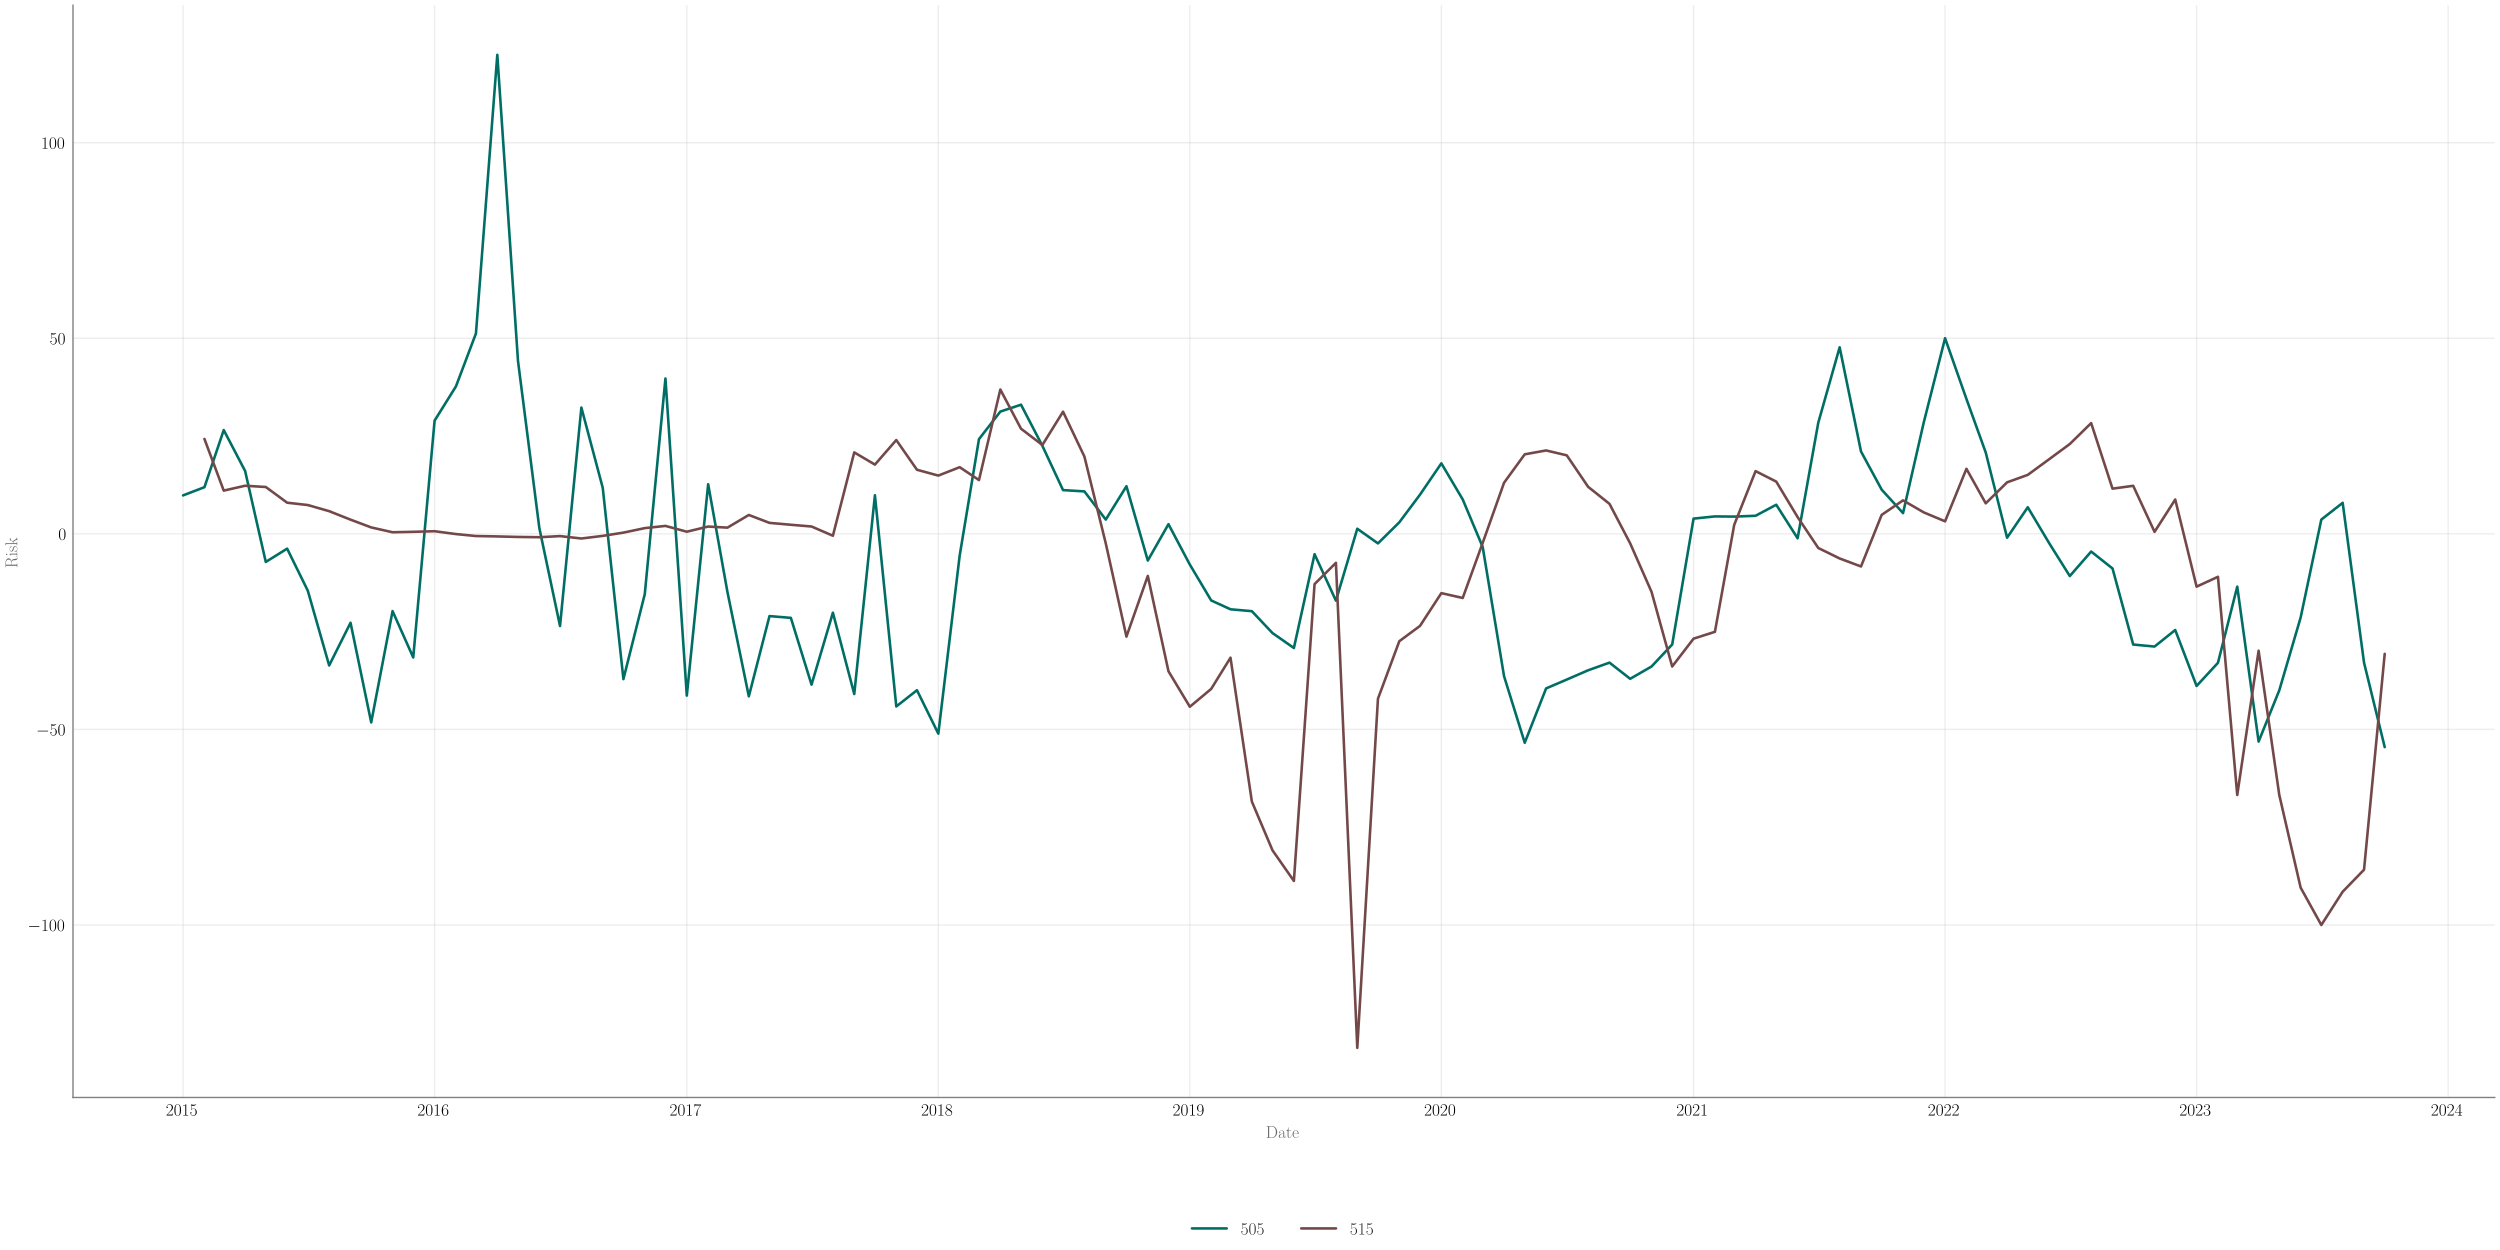
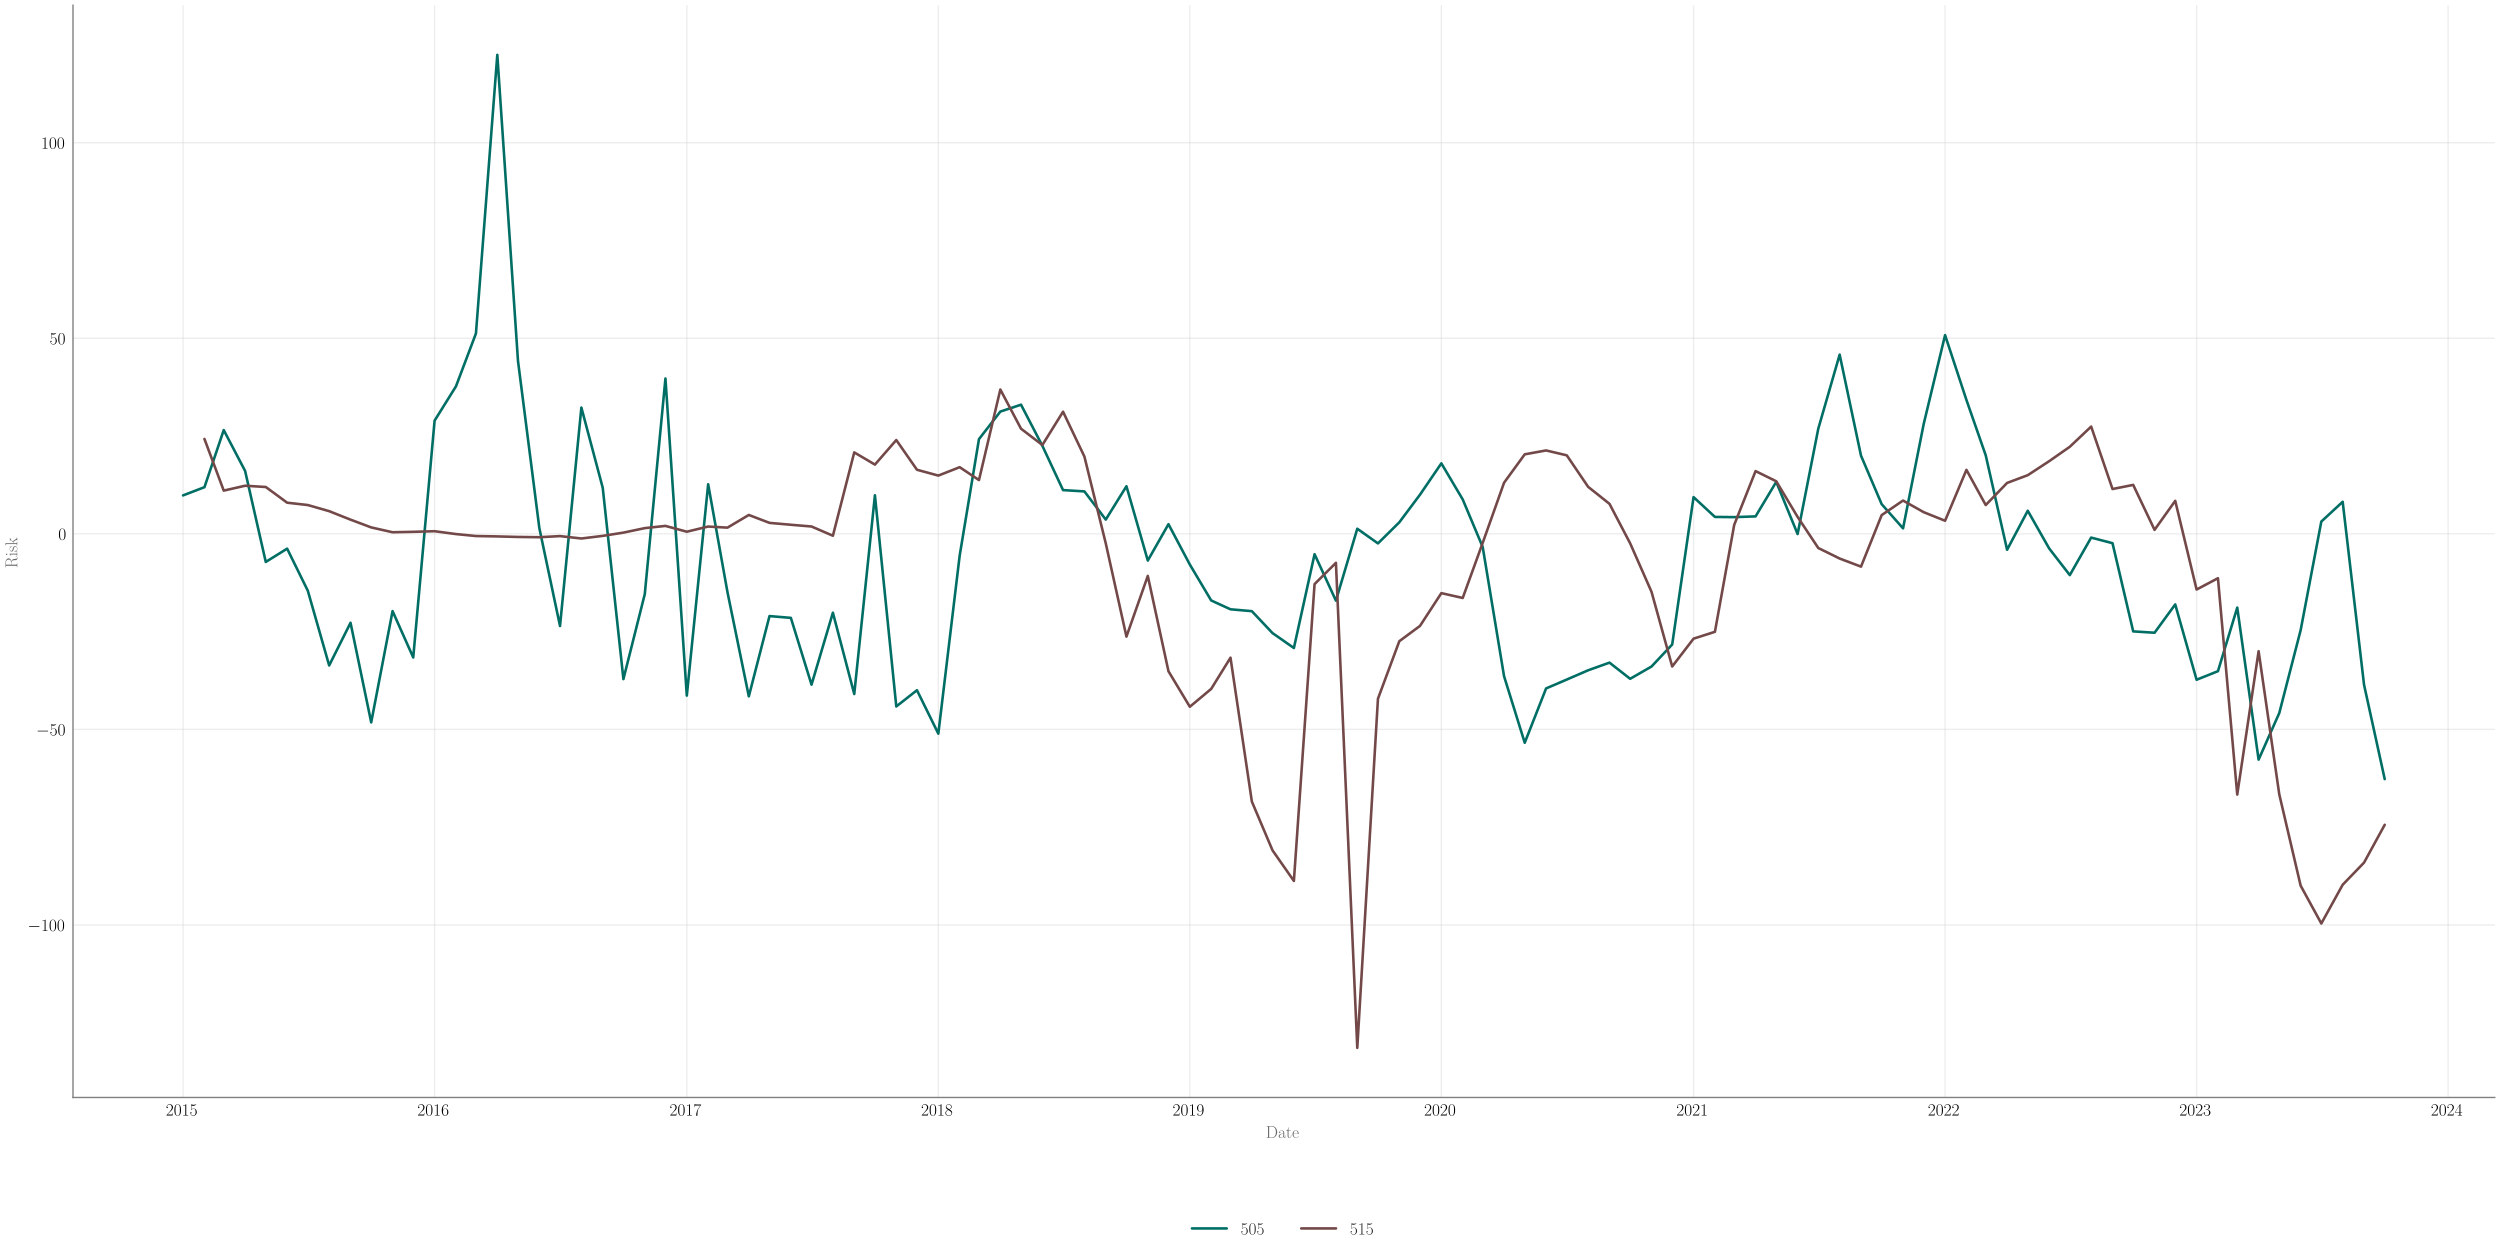
<svg xmlns="http://www.w3.org/2000/svg" xmlns:xlink="http://www.w3.org/1999/xlink" width="1440pt" height="720pt" viewBox="0 0 1440 720" version="1.1">
  <defs>
    <style type="text/css">*{stroke-linejoin: round; stroke-linecap: butt}</style>
  </defs>
  <g id="figure_1">
    <g id="patch_1">
      <path d="M 0 720  L 1440 720  L 1440 0  L 0 0  z " style="fill: #ffffff" />
    </g>
    <g id="axes_1">
      <g id="patch_2">
-         <path d="M 42.049 632.148  L 1437 632.148  L 1437 3  L 42.049 3  z " style="fill: #ffffff" />
+         <path d="M 42.049 632.147  L 1437 632.147  L 1437 3  L 42.049 3  z " style="fill: #ffffff" />
      </g>
      <g id="matplotlib.axis_1">
        <g id="xtick_1">
          <g id="line2d_1">
-             <path d="M 105.456 632.148  L 105.456 3  " clip-path="url(#pfce3309e16)" style="fill: none; stroke: #cccccc; stroke-opacity: 0.35; stroke-width: 0.8; stroke-linecap: round" />
+             <path d="M 105.456 632.147  L 105.456 3  " clip-path="url(#p93578907b3)" style="fill: none; stroke: #cccccc; stroke-opacity: 0.35; stroke-width: 0.8; stroke-linecap: round" />
          </g>
          <g id="text_1">
-             <g transform="translate(95.49286 642.5663) scale(0.1 -0.1)">
+             <g transform="translate(95.49286 642.5655) scale(0.1 -0.1)">
              <defs>
                <path id="CMR17-32" d="M 2669 989  L 2554 989  C 2490 536 2438 459 2413 420  C 2381 369 1920 369 1830 369  L 602 369  C 832 619 1280 1072 1824 1597  C 2214 1967 2669 2402 2669 3035  C 2669 3790 2067 4224 1395 4224  C 691 4224 262 3604 262 3030  C 262 2780 448 2748 525 2748  C 589 2748 781 2787 781 3010  C 781 3207 614 3264 525 3264  C 486 3264 448 3258 422 3245  C 544 3790 915 4058 1306 4058  C 1862 4058 2227 3617 2227 3035  C 2227 2479 1901 2000 1536 1584  L 262 146  L 262 0  L 2515 0  L 2669 989  z " transform="scale(0.015625)" />
                <path id="CMR17-30" d="M 2688 2025  C 2688 2416 2682 3080 2413 3591  C 2176 4039 1798 4198 1466 4198  C 1158 4198 768 4058 525 3597  C 269 3118 243 2524 243 2025  C 243 1661 250 1106 448 619  C 723 -39 1216 -128 1466 -128  C 1760 -128 2208 -7 2470 600  C 2662 1042 2688 1559 2688 2025  z M 1466 -26  C 1056 -26 813 325 723 812  C 653 1188 653 1738 653 2096  C 653 2588 653 2997 736 3387  C 858 3929 1216 4096 1466 4096  C 1728 4096 2067 3923 2189 3400  C 2272 3036 2278 2607 2278 2096  C 2278 1680 2278 1169 2202 792  C 2067 95 1690 -26 1466 -26  z " transform="scale(0.015625)" />
                <path id="CMR17-31" d="M 1702 4058  C 1702 4192 1696 4192 1606 4192  C 1357 3916 979 3827 621 3827  C 602 3827 570 3827 563 3808  C 557 3795 557 3782 557 3648  C 755 3648 1088 3686 1344 3839  L 1344 461  C 1344 236 1331 160 781 160  L 589 160  L 589 0  C 896 0 1216 0 1523 0  C 1830 0 2150 0 2458 0  L 2458 160  L 2266 160  C 1715 160 1702 230 1702 458  L 1702 4058  z " transform="scale(0.015625)" />
                <path id="CMR17-35" d="M 730 3692  C 794 3666 1056 3584 1325 3584  C 1920 3584 2246 3911 2432 4100  C 2432 4157 2432 4192 2394 4192  C 2387 4192 2374 4192 2323 4163  C 2099 4058 1837 3973 1517 3973  C 1325 3973 1037 3999 723 4139  C 653 4171 640 4171 634 4171  C 602 4171 595 4164 595 4037  L 595 2203  C 595 2089 595 2057 659 2057  C 691 2057 704 2070 736 2114  C 941 2401 1222 2522 1542 2522  C 1766 2522 2246 2382 2246 1289  C 2246 1085 2246 715 2054 421  C 1894 159 1645 25 1370 25  C 947 25 518 320 403 814  C 429 807 480 795 506 795  C 589 795 749 840 749 1038  C 749 1210 627 1280 506 1280  C 358 1280 262 1190 262 1011  C 262 454 704 -128 1382 -128  C 2042 -128 2669 440 2669 1264  C 2669 2030 2170 2624 1549 2624  C 1222 2624 947 2503 730 2274  L 730 3692  z " transform="scale(0.015625)" />
              </defs>
              <use xlink:href="#CMR17-32" transform="scale(0.996264)" />
              <use xlink:href="#CMR17-30" transform="translate(45.69048 0) scale(0.996264)" />
              <use xlink:href="#CMR17-31" transform="translate(91.38095 0) scale(0.996264)" />
              <use xlink:href="#CMR17-35" transform="translate(137.0714 0) scale(0.996264)" />
            </g>
          </g>
        </g>
        <g id="xtick_2">
          <g id="line2d_2">
-             <path d="M 250.329 632.148  L 250.329 3  " clip-path="url(#pfce3309e16)" style="fill: none; stroke: #cccccc; stroke-opacity: 0.35; stroke-width: 0.8; stroke-linecap: round" />
+             <path d="M 250.329 632.147  L 250.329 3  " clip-path="url(#p93578907b3)" style="fill: none; stroke: #cccccc; stroke-opacity: 0.35; stroke-width: 0.8; stroke-linecap: round" />
          </g>
          <g id="text_2">
-             <g transform="translate(240.3661 642.5663) scale(0.1 -0.1)">
+             <g transform="translate(240.3661 642.5655) scale(0.1 -0.1)">
              <defs>
                <path id="CMR17-36" d="M 678 2176  C 678 3690 1395 4032 1811 4032  C 1946 4032 2272 4009 2400 3776  C 2298 3776 2106 3776 2106 3553  C 2106 3381 2246 3323 2336 3323  C 2394 3323 2566 3348 2566 3560  C 2566 3954 2246 4179 1805 4179  C 1043 4179 243 3390 243 1984  C 243 253 966 -128 1478 -128  C 2099 -128 2688 427 2688 1283  C 2688 2081 2170 2662 1517 2662  C 1126 2662 838 2407 678 1960  L 678 2176  z M 1478 25  C 691 25 691 1200 691 1436  C 691 1896 909 2560 1504 2560  C 1613 2560 1926 2560 2138 2120  C 2253 1870 2253 1609 2253 1289  C 2253 944 2253 690 2118 434  C 1978 171 1773 25 1478 25  z " transform="scale(0.015625)" />
              </defs>
              <use xlink:href="#CMR17-32" transform="scale(0.996264)" />
              <use xlink:href="#CMR17-30" transform="translate(45.69048 0) scale(0.996264)" />
              <use xlink:href="#CMR17-31" transform="translate(91.38095 0) scale(0.996264)" />
              <use xlink:href="#CMR17-36" transform="translate(137.0714 0) scale(0.996264)" />
            </g>
          </g>
        </g>
        <g id="xtick_3">
          <g id="line2d_3">
-             <path d="M 395.599 632.148  L 395.599 3  " clip-path="url(#pfce3309e16)" style="fill: none; stroke: #cccccc; stroke-opacity: 0.35; stroke-width: 0.8; stroke-linecap: round" />
+             <path d="M 395.599 632.147  L 395.599 3  " clip-path="url(#p93578907b3)" style="fill: none; stroke: #cccccc; stroke-opacity: 0.35; stroke-width: 0.8; stroke-linecap: round" />
          </g>
          <g id="text_3">
-             <g transform="translate(385.6363 642.5663) scale(0.1 -0.1)">
+             <g transform="translate(385.6363 642.5655) scale(0.1 -0.1)">
              <defs>
                <path id="CMR17-37" d="M 2886 3941  L 2886 4081  L 1382 4081  C 634 4081 621 4165 595 4288  L 480 4288  L 294 3094  L 410 3094  C 429 3215 474 3540 550 3661  C 589 3712 1062 3712 1171 3712  L 2579 3712  L 1869 2661  C 1395 1954 1069 999 1069 165  C 1069 89 1069 -128 1299 -128  C 1530 -128 1530 89 1530 171  L 1530 465  C 1530 1508 1709 2196 2003 2636  L 2886 3941  z " transform="scale(0.015625)" />
              </defs>
              <use xlink:href="#CMR17-32" transform="scale(0.996264)" />
              <use xlink:href="#CMR17-30" transform="translate(45.69048 0) scale(0.996264)" />
              <use xlink:href="#CMR17-31" transform="translate(91.38095 0) scale(0.996264)" />
              <use xlink:href="#CMR17-37" transform="translate(137.0714 0) scale(0.996264)" />
            </g>
          </g>
        </g>
        <g id="xtick_4">
          <g id="line2d_4">
-             <path d="M 540.472 632.148  L 540.472 3  " clip-path="url(#pfce3309e16)" style="fill: none; stroke: #cccccc; stroke-opacity: 0.35; stroke-width: 0.8; stroke-linecap: round" />
+             <path d="M 540.472 632.147  L 540.472 3  " clip-path="url(#p93578907b3)" style="fill: none; stroke: #cccccc; stroke-opacity: 0.35; stroke-width: 0.8; stroke-linecap: round" />
          </g>
          <g id="text_4">
-             <g transform="translate(530.5096 642.5663) scale(0.1 -0.1)">
+             <g transform="translate(530.5096 642.5655) scale(0.1 -0.1)">
              <defs>
                <path id="CMR17-38" d="M 1741 2264  C 2144 2467 2554 2773 2554 3263  C 2554 3841 1990 4179 1472 4179  C 890 4179 378 3759 378 3180  C 378 3021 416 2747 666 2505  C 730 2442 998 2251 1171 2130  C 883 1983 211 1634 211 934  C 211 279 838 -128 1459 -128  C 2144 -128 2720 362 2720 1010  C 2720 1590 2330 1857 2074 2029  L 1741 2264  z M 902 2822  C 851 2854 595 3051 595 3351  C 595 3739 998 4032 1459 4032  C 1965 4032 2336 3676 2336 3262  C 2336 2669 1670 2331 1638 2331  C 1632 2331 1626 2331 1574 2370  L 902 2822  z M 2080 1519  C 2176 1449 2483 1240 2483 851  C 2483 381 2010 25 1472 25  C 890 25 448 438 448 940  C 448 1443 838 1862 1280 2060  L 2080 1519  z " transform="scale(0.015625)" />
              </defs>
              <use xlink:href="#CMR17-32" transform="scale(0.996264)" />
              <use xlink:href="#CMR17-30" transform="translate(45.69048 0) scale(0.996264)" />
              <use xlink:href="#CMR17-31" transform="translate(91.38095 0) scale(0.996264)" />
              <use xlink:href="#CMR17-38" transform="translate(137.0714 0) scale(0.996264)" />
            </g>
          </g>
        </g>
        <g id="xtick_5">
          <g id="line2d_5">
-             <path d="M 685.346 632.148  L 685.346 3  " clip-path="url(#pfce3309e16)" style="fill: none; stroke: #cccccc; stroke-opacity: 0.35; stroke-width: 0.8; stroke-linecap: round" />
+             <path d="M 685.346 632.147  L 685.346 3  " clip-path="url(#p93578907b3)" style="fill: none; stroke: #cccccc; stroke-opacity: 0.35; stroke-width: 0.8; stroke-linecap: round" />
          </g>
          <g id="text_5">
-             <g transform="translate(675.3829 642.5663) scale(0.1 -0.1)">
+             <g transform="translate(675.3829 642.5655) scale(0.1 -0.1)">
              <defs>
                <path id="CMR17-39" d="M 2253 1864  C 2253 464 1670 31 1190 31  C 1043 31 685 31 538 294  C 704 268 826 357 826 518  C 826 692 685 749 595 749  C 538 749 365 723 365 506  C 365 71 742 -128 1203 -128  C 1939 -128 2688 674 2688 2073  C 2688 3817 1971 4179 1485 4179  C 851 4179 243 3628 243 2778  C 243 1991 762 1408 1414 1408  C 1952 1408 2189 1903 2253 2112  L 2253 1864  z M 1427 1510  C 1254 1510 1011 1542 813 1922  C 678 2169 678 2461 678 2771  C 678 3146 678 3405 858 3684  C 947 3817 1114 4032 1485 4032  C 2240 4032 2240 2885 2240 2632  C 2240 2182 2035 1510 1427 1510  z " transform="scale(0.015625)" />
              </defs>
              <use xlink:href="#CMR17-32" transform="scale(0.996264)" />
              <use xlink:href="#CMR17-30" transform="translate(45.69048 0) scale(0.996264)" />
              <use xlink:href="#CMR17-31" transform="translate(91.38095 0) scale(0.996264)" />
              <use xlink:href="#CMR17-39" transform="translate(137.0714 0) scale(0.996264)" />
            </g>
          </g>
        </g>
        <g id="xtick_6">
          <g id="line2d_6">
-             <path d="M 830.219 632.148  L 830.219 3  " clip-path="url(#pfce3309e16)" style="fill: none; stroke: #cccccc; stroke-opacity: 0.35; stroke-width: 0.8; stroke-linecap: round" />
+             <path d="M 830.219 632.147  L 830.219 3  " clip-path="url(#p93578907b3)" style="fill: none; stroke: #cccccc; stroke-opacity: 0.35; stroke-width: 0.8; stroke-linecap: round" />
          </g>
          <g id="text_6">
-             <g transform="translate(820.2562 642.5663) scale(0.1 -0.1)">
+             <g transform="translate(820.2562 642.5655) scale(0.1 -0.1)">
              <use xlink:href="#CMR17-32" transform="scale(0.996264)" />
              <use xlink:href="#CMR17-30" transform="translate(45.69048 0) scale(0.996264)" />
              <use xlink:href="#CMR17-32" transform="translate(91.38095 0) scale(0.996264)" />
              <use xlink:href="#CMR17-30" transform="translate(137.0714 0) scale(0.996264)" />
            </g>
          </g>
        </g>
        <g id="xtick_7">
          <g id="line2d_7">
-             <path d="M 975.489 632.148  L 975.489 3  " clip-path="url(#pfce3309e16)" style="fill: none; stroke: #cccccc; stroke-opacity: 0.35; stroke-width: 0.8; stroke-linecap: round" />
+             <path d="M 975.489 632.147  L 975.489 3  " clip-path="url(#p93578907b3)" style="fill: none; stroke: #cccccc; stroke-opacity: 0.35; stroke-width: 0.8; stroke-linecap: round" />
          </g>
          <g id="text_7">
-             <g transform="translate(965.5264 642.5663) scale(0.1 -0.1)">
+             <g transform="translate(965.5264 642.5655) scale(0.1 -0.1)">
              <use xlink:href="#CMR17-32" transform="scale(0.996264)" />
              <use xlink:href="#CMR17-30" transform="translate(45.69048 0) scale(0.996264)" />
              <use xlink:href="#CMR17-32" transform="translate(91.38095 0) scale(0.996264)" />
              <use xlink:href="#CMR17-31" transform="translate(137.0714 0) scale(0.996264)" />
            </g>
          </g>
        </g>
        <g id="xtick_8">
          <g id="line2d_8">
-             <path d="M 1120.362 632.148  L 1120.362 3  " clip-path="url(#pfce3309e16)" style="fill: none; stroke: #cccccc; stroke-opacity: 0.35; stroke-width: 0.8; stroke-linecap: round" />
+             <path d="M 1120.362 632.147  L 1120.362 3  " clip-path="url(#p93578907b3)" style="fill: none; stroke: #cccccc; stroke-opacity: 0.35; stroke-width: 0.8; stroke-linecap: round" />
          </g>
          <g id="text_8">
-             <g transform="translate(1110.4 642.5663) scale(0.1 -0.1)">
+             <g transform="translate(1110.4 642.5655) scale(0.1 -0.1)">
              <use xlink:href="#CMR17-32" transform="scale(0.996264)" />
              <use xlink:href="#CMR17-30" transform="translate(45.69048 0) scale(0.996264)" />
              <use xlink:href="#CMR17-32" transform="translate(91.38095 0) scale(0.996264)" />
              <use xlink:href="#CMR17-32" transform="translate(137.0714 0) scale(0.996264)" />
            </g>
          </g>
        </g>
        <g id="xtick_9">
          <g id="line2d_9">
-             <path d="M 1265.236 632.148  L 1265.236 3  " clip-path="url(#pfce3309e16)" style="fill: none; stroke: #cccccc; stroke-opacity: 0.35; stroke-width: 0.8; stroke-linecap: round" />
+             <path d="M 1265.236 632.147  L 1265.236 3  " clip-path="url(#p93578907b3)" style="fill: none; stroke: #cccccc; stroke-opacity: 0.35; stroke-width: 0.8; stroke-linecap: round" />
          </g>
          <g id="text_9">
-             <g transform="translate(1255.273 642.5663) scale(0.1 -0.1)">
+             <g transform="translate(1255.273 642.5655) scale(0.1 -0.1)">
              <defs>
                <path id="CMR17-33" d="M 1414 2157  C 1984 2157 2234 1662 2234 1090  C 2234 320 1824 25 1453 25  C 1114 25 563 194 390 693  C 422 680 454 680 486 680  C 640 680 755 782 755 948  C 755 1133 614 1216 486 1216  C 378 1216 211 1165 211 926  C 211 335 787 -128 1466 -128  C 2176 -128 2720 430 2720 1085  C 2720 1707 2208 2157 1600 2227  C 2086 2328 2554 2756 2554 3329  C 2554 3820 2048 4179 1472 4179  C 890 4179 378 3829 378 3329  C 378 3110 544 3072 627 3072  C 762 3072 877 3155 877 3321  C 877 3486 762 3569 627 3569  C 602 3569 570 3569 544 3557  C 730 3959 1235 4032 1459 4032  C 1683 4032 2106 3925 2106 3320  C 2106 3143 2080 2828 1862 2550  C 1670 2304 1453 2304 1242 2284  C 1210 2284 1062 2269 1037 2269  C 992 2263 966 2257 966 2208  C 966 2163 973 2157 1101 2157  L 1414 2157  z " transform="scale(0.015625)" />
              </defs>
              <use xlink:href="#CMR17-32" transform="scale(0.996264)" />
              <use xlink:href="#CMR17-30" transform="translate(45.69048 0) scale(0.996264)" />
              <use xlink:href="#CMR17-32" transform="translate(91.38095 0) scale(0.996264)" />
              <use xlink:href="#CMR17-33" transform="translate(137.0714 0) scale(0.996264)" />
            </g>
          </g>
        </g>
        <g id="xtick_10">
          <g id="line2d_10">
-             <path d="M 1410.109 632.148  L 1410.109 3  " clip-path="url(#pfce3309e16)" style="fill: none; stroke: #cccccc; stroke-opacity: 0.35; stroke-width: 0.8; stroke-linecap: round" />
+             <path d="M 1410.109 632.147  L 1410.109 3  " clip-path="url(#p93578907b3)" style="fill: none; stroke: #cccccc; stroke-opacity: 0.35; stroke-width: 0.8; stroke-linecap: round" />
          </g>
          <g id="text_10">
-             <g transform="translate(1400.146 642.5663) scale(0.1 -0.1)">
+             <g transform="translate(1400.146 642.5655) scale(0.1 -0.1)">
              <defs>
                <path id="CMR17-34" d="M 2150 4122  C 2150 4256 2144 4256 2029 4256  L 128 1254  L 128 1088  L 1779 1088  L 1779 457  C 1779 224 1766 160 1318 160  L 1197 160  L 1197 0  C 1402 0 1747 0 1965 0  C 2182 0 2528 0 2733 0  L 2733 160  L 2611 160  C 2163 160 2150 224 2150 457  L 2150 1088  L 2803 1088  L 2803 1254  L 2150 1254  L 2150 4122  z M 1798 3703  L 1798 1254  L 256 1254  L 1798 3703  z " transform="scale(0.015625)" />
              </defs>
              <use xlink:href="#CMR17-32" transform="scale(0.996264)" />
              <use xlink:href="#CMR17-30" transform="translate(45.69048 0) scale(0.996264)" />
              <use xlink:href="#CMR17-32" transform="translate(91.38095 0) scale(0.996264)" />
              <use xlink:href="#CMR17-34" transform="translate(137.0714 0) scale(0.996264)" />
            </g>
          </g>
        </g>
        <g id="text_11">
-           <g style="fill: #696969" transform="translate(729.0773 655.422) scale(0.1 -0.1)">
+           <g style="fill: #696969" transform="translate(729.0773 655.4212) scale(0.1 -0.1)">
            <defs>
              <path id="CMR17-44" d="M 333 4352  L 333 4186  C 774 4186 845 4186 845 3900  L 845 452  C 845 166 774 166 333 166  L 333 0  L 2368 0  C 3398 0 4224 943 4224 2141  C 4224 3346 3411 4352 2368 4352  L 333 4352  z M 1523 166  C 1267 166 1254 197 1254 414  L 1254 3938  C 1254 4155 1267 4186 1523 4186  L 2240 4186  C 2771 4186 3750 3874 3750 2141  C 3750 1242 3488 879 3366 707  C 3213 510 2848 166 2240 166  L 1523 166  z " transform="scale(0.015625)" />
              <path id="CMR17-61" d="M 2304 1653  C 2304 2072 2304 2294 2035 2543  C 1798 2752 1523 2816 1306 2816  C 800 2816 435 2407 435 1971  C 435 1728 627 1728 666 1728  C 749 1728 896 1778 896 1954  C 896 2112 774 2181 666 2181  C 640 2181 608 2174 589 2168  C 723 2592 1069 2714 1293 2714  C 1613 2714 1965 2429 1965 1885  L 1965 1600  C 1587 1600 1133 1549 774 1357  C 371 1133 256 813 256 570  C 256 77 832 -64 1171 -64  C 1523 -64 1850 139 1990 511  C 2003 233 2182 -18 2464 -18  C 2598 -18 2938 70 2938 567  L 2938 920  L 2822 920  L 2822 562  C 2822 178 2650 128 2566 128  C 2304 128 2304 458 2304 738  L 2304 1653  z M 1965 870  C 1965 317 1568 38 1216 38  C 896 38 646 275 646 570  C 646 761 730 1100 1101 1305  C 1408 1478 1760 1504 1965 1504  L 1965 870  z " transform="scale(0.015625)" />
              <path id="CMR17-74" d="M 966 2560  L 1862 2560  L 1862 2725  L 966 2725  L 966 3904  L 851 3904  C 838 3245 614 2668 70 2668  L 70 2560  L 627 2560  L 627 771  C 627 650 627 -64 1370 -64  C 1747 -64 1965 306 1965 777  L 1965 1140  L 1850 1140  L 1850 783  C 1850 344 1677 51 1408 51  C 1222 51 966 178 966 758  L 966 2560  z " transform="scale(0.015625)" />
              <path id="CMR17-65" d="M 2438 1472  C 2464 1498 2464 1511 2464 1576  C 2464 2238 2118 2816 1389 2816  C 710 2816 173 2169 173 1383  C 173 551 781 -64 1459 -64  C 2176 -64 2458 607 2458 740  C 2458 784 2419 784 2406 784  C 2362 784 2355 771 2330 696  C 2189 265 1837 51 1504 51  C 1229 51 954 203 781 480  C 582 803 582 1176 582 1472  L 2438 1472  z M 589 1568  C 634 2505 1126 2714 1382 2714  C 1818 2714 2112 2297 2118 1568  L 589 1568  z " transform="scale(0.015625)" />
            </defs>
            <use xlink:href="#CMR17-44" transform="scale(0.996264)" />
            <use xlink:href="#CMR17-61" transform="translate(70.39356 0) scale(0.996264)" />
            <use xlink:href="#CMR17-74" transform="translate(116.084 0) scale(0.996264)" />
            <use xlink:href="#CMR17-65" transform="translate(151.3648 0) scale(0.996264)" />
          </g>
        </g>
      </g>
      <g id="matplotlib.axis_2">
        <g id="ytick_1">
          <g id="line2d_11">
-             <path d="M 42.049 532.775  L 1437 532.775  " clip-path="url(#pfce3309e16)" style="fill: none; stroke: #cccccc; stroke-opacity: 0.35; stroke-width: 0.8; stroke-linecap: round" />
+             <path d="M 42.049 532.774  L 1437 532.774  " clip-path="url(#p93578907b3)" style="fill: none; stroke: #cccccc; stroke-opacity: 0.35; stroke-width: 0.8; stroke-linecap: round" />
          </g>
          <g id="text_12">
-             <g transform="translate(15.85592 536.2343) scale(0.1 -0.1)">
+             <g transform="translate(15.85592 536.2336) scale(0.1 -0.1)">
              <defs>
                <path id="CMSY10-0" d="M 4218 1472  C 4326 1472 4442 1472 4442 1600  C 4442 1728 4326 1728 4218 1728  L 755 1728  C 646 1728 531 1728 531 1600  C 531 1472 646 1472 755 1472  L 4218 1472  z " transform="scale(0.015625)" />
              </defs>
              <use xlink:href="#CMSY10-0" transform="scale(0.996264)" />
              <use xlink:href="#CMR17-31" transform="translate(77.48747 0) scale(0.996264)" />
              <use xlink:href="#CMR17-30" transform="translate(123.1779 0) scale(0.996264)" />
              <use xlink:href="#CMR17-30" transform="translate(168.8684 0) scale(0.996264)" />
            </g>
          </g>
        </g>
        <g id="ytick_2">
          <g id="line2d_12">
-             <path d="M 42.049 420.129  L 1437 420.129  " clip-path="url(#pfce3309e16)" style="fill: none; stroke: #cccccc; stroke-opacity: 0.35; stroke-width: 0.8; stroke-linecap: round" />
+             <path d="M 42.049 420.128  L 1437 420.128  " clip-path="url(#p93578907b3)" style="fill: none; stroke: #cccccc; stroke-opacity: 0.35; stroke-width: 0.8; stroke-linecap: round" />
          </g>
          <g id="text_13">
-             <g transform="translate(20.83725 423.5878) scale(0.1 -0.1)">
+             <g transform="translate(20.83725 423.5872) scale(0.1 -0.1)">
              <use xlink:href="#CMSY10-0" transform="scale(0.996264)" />
              <use xlink:href="#CMR17-35" transform="translate(77.48747 0) scale(0.996264)" />
              <use xlink:href="#CMR17-30" transform="translate(123.1779 0) scale(0.996264)" />
            </g>
          </g>
        </g>
        <g id="ytick_3">
          <g id="line2d_13">
-             <path d="M 42.049 307.482  L 1437 307.482  " clip-path="url(#pfce3309e16)" style="fill: none; stroke: #cccccc; stroke-opacity: 0.35; stroke-width: 0.8; stroke-linecap: round" />
+             <path d="M 42.049 307.482  L 1437 307.482  " clip-path="url(#p93578907b3)" style="fill: none; stroke: #cccccc; stroke-opacity: 0.35; stroke-width: 0.8; stroke-linecap: round" />
          </g>
          <g id="text_14">
-             <g transform="translate(33.56733 310.9412) scale(0.1 -0.1)">
+             <g transform="translate(33.56733 310.9409) scale(0.1 -0.1)">
              <use xlink:href="#CMR17-30" transform="scale(0.996264)" />
            </g>
          </g>
        </g>
        <g id="ytick_4">
          <g id="line2d_14">
-             <path d="M 42.049 194.835  L 1437 194.835  " clip-path="url(#pfce3309e16)" style="fill: none; stroke: #cccccc; stroke-opacity: 0.35; stroke-width: 0.8; stroke-linecap: round" />
+             <path d="M 42.049 194.835  L 1437 194.835  " clip-path="url(#p93578907b3)" style="fill: none; stroke: #cccccc; stroke-opacity: 0.35; stroke-width: 0.8; stroke-linecap: round" />
          </g>
          <g id="text_15">
-             <g transform="translate(28.586 198.2947) scale(0.1 -0.1)">
+             <g transform="translate(28.586 198.2945) scale(0.1 -0.1)">
              <use xlink:href="#CMR17-35" transform="scale(0.996264)" />
              <use xlink:href="#CMR17-30" transform="translate(45.69048 0) scale(0.996264)" />
            </g>
          </g>
        </g>
        <g id="ytick_5">
          <g id="line2d_15">
-             <path d="M 42.049 82.189  L 1437 82.189  " clip-path="url(#pfce3309e16)" style="fill: none; stroke: #cccccc; stroke-opacity: 0.35; stroke-width: 0.8; stroke-linecap: round" />
+             <path d="M 42.049 82.189  L 1437 82.189  " clip-path="url(#p93578907b3)" style="fill: none; stroke: #cccccc; stroke-opacity: 0.35; stroke-width: 0.8; stroke-linecap: round" />
          </g>
          <g id="text_16">
-             <g transform="translate(23.60466 85.64817) scale(0.1 -0.1)">
+             <g transform="translate(23.60466 85.64807) scale(0.1 -0.1)">
              <use xlink:href="#CMR17-31" transform="scale(0.996264)" />
              <use xlink:href="#CMR17-30" transform="translate(45.69048 0) scale(0.996264)" />
              <use xlink:href="#CMR17-30" transform="translate(91.38095 0) scale(0.996264)" />
            </g>
          </g>
        </g>
        <g id="text_17">
-           <g style="fill: #696969" transform="translate(9.918738 327.2184) rotate(-90) scale(0.1 -0.1)">
+           <g style="fill: #696969" transform="translate(9.918738 327.218) rotate(-90) scale(0.1 -0.1)">
            <defs>
              <path id="CMR17-52" d="M 2509 2146  C 3117 2268 3629 2676 3629 3186  C 3629 3785 2950 4326 2054 4326  L 333 4326  L 333 4160  C 774 4160 845 4160 845 3873  L 845 415  C 845 128 774 128 333 128  L 333 -26  C 518 -26 851 -26 1050 -26  C 1248 -26 1581 -26 1766 -26  L 1766 128  C 1325 128 1254 128 1254 417  L 1254 2112  L 2003 2112  C 2368 2112 2573 1964 2662 1881  C 2918 1632 2918 1459 2918 1024  C 2918 595 2918 377 3110 160  C 3354 -102 3680 -128 3821 -128  C 4294 -128 4365 396 4365 503  C 4365 540 4365 585 4307 585  C 4256 585 4250 547 4250 522  C 4218 112 4032 -26 3834 -26  C 3482 -26 3443 375 3405 764  C 3386 898 3373 993 3360 1133  C 3322 1452 3270 1917 2509 2146  z M 1984 2214  L 1254 2214  L 1254 3913  C 1254 4129 1267 4160 1523 4160  L 1990 4160  C 2522 4160 3142 3977 3142 3190  C 3142 2372 2464 2214 1984 2214  z " transform="scale(0.015625)" />
              <path id="CMR17-69" d="M 992 3909  C 992 4049 877 4170 730 4170  C 589 4170 467 4056 467 3909  C 467 3769 582 3648 730 3648  C 870 3648 992 3763 992 3909  z M 243 2706  L 243 2541  C 602 2541 653 2502 653 2197  L 653 427  C 653 184 627 153 218 153  L 218 -13  C 371 0 646 0 806 0  C 960 0 1222 0 1370 -13  L 1370 153  C 992 153 979 191 979 420  L 979 2776  L 243 2706  z " transform="scale(0.015625)" />
              <path id="CMR17-73" d="M 1978 2697  C 1978 2813 1971 2819 1933 2819  C 1907 2819 1901 2813 1824 2717  C 1805 2691 1747 2626 1728 2601  C 1523 2819 1235 2819 1126 2819  C 416 2819 160 2447 160 2076  C 160 1498 813 1365 998 1325  C 1402 1243 1542 1217 1677 1101  C 1760 1025 1901 884 1901 654  C 1901 384 1747 38 1158 38  C 602 38 403 460 288 1021  C 269 1110 269 1117 218 1117  C 166 1117 160 1110 160 983  L 160 63  C 160 -51 166 -58 205 -58  C 237 -58 243 -51 275 0  C 314 57 410 211 448 276  C 576 103 800 -64 1158 -64  C 1792 -64 2131 283 2131 784  C 2131 1112 1958 1285 1875 1362  C 1683 1561 1459 1606 1190 1657  C 838 1735 390 1825 390 2217  C 390 2383 480 2737 1126 2737  C 1811 2737 1850 2094 1862 1888  C 1869 1856 1901 1849 1920 1849  C 1978 1849 1978 1869 1978 1978  L 1978 2697  z " transform="scale(0.015625)" />
              <path id="CMR17-6b" d="M 1670 1673  C 1664 1686 1632 1724 1632 1743  C 1632 1756 2086 2171 2144 2222  C 2509 2528 2739 2560 2906 2560  L 2906 2733  C 2867 2733 2854 2733 2848 2720  L 2534 2720  C 2355 2720 2080 2720 1907 2733  L 1907 2566  C 1997 2559 2061 2508 2061 2419  C 2061 2291 1933 2170 1926 2170  L 960 1289  L 960 4396  L 198 4326  L 198 4160  C 576 4160 634 4122 634 3817  L 634 426  C 634 184 608 153 198 153  L 198 -13  C 352 0 634 0 794 0  C 954 0 1235 0 1389 -13  L 1389 153  C 979 153 954 178 954 428  L 954 1130  L 1395 1532  L 2042 574  C 2118 459 2182 369 2182 286  C 2182 172 2067 153 1990 153  L 1990 -13  C 2144 0 2419 0 2579 0  C 2694 0 2931 0 3040 0  L 3040 153  C 2739 153 2669 210 2477 491  L 1670 1673  z " transform="scale(0.015625)" />
            </defs>
            <use xlink:href="#CMR17-52" transform="scale(0.996264)" />
            <use xlink:href="#CMR17-69" transform="translate(67.7911 0) scale(0.996264)" />
            <use xlink:href="#CMR17-73" transform="translate(92.66216 0) scale(0.996264)" />
            <use xlink:href="#CMR17-6b" transform="translate(128.4635 0) scale(0.996264)" />
          </g>
        </g>
      </g>
      <g id="line2d_16">
-         <path d="M 105.456 285.348  L 117.76 280.618  L 128.873 247.731  L 141.178 271.264  L 153.085 323.675  L 165.389 316.026  L 177.297 340.26  L 189.601 383.297  L 201.905 358.719  L 213.813 416.093  L 226.117 352.004  L 238.025 378.692  L 250.329 242.277  L 262.633 222.54  L 274.144 192.071  L 286.448 31.598  L 298.355 207.823  L 310.66 304.171  L 322.567 360.568  L 334.871 234.76  L 347.176 280.972  L 359.083 391.164  L 371.387 342.244  L 383.295 218.028  L 395.599 400.654  L 407.903 278.944  L 419.017 341.059  L 431.321 401.084  L 443.229 354.863  L 455.533 355.894  L 467.44 394.351  L 479.745 352.93  L 492.049 399.758  L 503.956 285.281  L 516.261 406.916  L 528.168 397.572  L 540.472 422.587  L 552.777 319.968  L 563.89 252.938  L 576.194 237.066  L 588.102 233.107  L 600.406 256.795  L 612.314 282.3  L 624.618 283.047  L 636.922 299.278  L 648.83 280.077  L 661.134 322.866  L 673.041 301.932  L 685.346 325.199  L 697.65 345.871  L 708.763 350.955  L 721.068 352.035  L 732.975 364.667  L 745.279 373.251  L 757.187 319.224  L 769.491 345.959  L 781.795 304.557  L 793.703 312.992  L 806.007 300.852  L 817.915 284.927  L 830.219 266.89  L 842.523 287.675  L 854.034 315.078  L 866.338 389.509  L 878.245 427.814  L 890.55 396.536  L 902.457 391.427  L 914.761 386.083  L 927.066 381.681  L 938.973 390.989  L 951.277 383.91  L 963.185 371.23  L 975.489 298.728  L 987.793 297.45  L 998.907 297.564  L 1011.211 297.085  L 1023.119 290.738  L 1035.423 310.057  L 1047.33 243.457  L 1059.635 200.041  L 1071.939 260.051  L 1083.846 282.035  L 1096.151 295.546  L 1108.058 243.432  L 1120.362 194.815  L 1132.667 229.801  L 1143.78 260.647  L 1156.085 309.703  L 1167.992 292.183  L 1180.296 312.822  L 1192.204 331.803  L 1204.508 317.691  L 1216.812 327.441  L 1228.72 371.255  L 1241.024 372.409  L 1252.931 362.89  L 1265.236 395.11  L 1277.54 381.78  L 1288.653 337.915  L 1300.958 427.143  L 1312.865 397.627  L 1325.169 355.712  L 1337.077 299.282  L 1349.381 289.636  L 1361.685 381.713  L 1373.593 430.317  " clip-path="url(#pfce3309e16)" style="fill: none; stroke: #006e64; stroke-width: 1.5; stroke-linecap: round" />
+         <path d="M 105.456 285.347  L 117.76 280.618  L 128.873 247.731  L 141.178 271.264  L 153.085 323.675  L 165.389 316.026  L 177.297 340.259  L 189.601 383.296  L 201.905 358.719  L 213.813 416.093  L 226.117 352.003  L 238.025 378.691  L 250.329 242.277  L 262.633 222.54  L 274.144 192.071  L 286.448 31.598  L 298.355 207.823  L 310.66 304.171  L 322.567 360.567  L 334.871 234.76  L 347.176 280.972  L 359.083 391.164  L 371.387 342.244  L 383.295 218.027  L 395.599 400.653  L 407.903 278.943  L 419.017 341.059  L 431.321 401.084  L 443.229 354.863  L 455.533 355.893  L 467.44 394.35  L 479.745 352.93  L 492.049 399.757  L 503.956 285.28  L 516.261 406.916  L 528.168 397.572  L 540.472 422.586  L 552.777 319.968  L 563.89 252.937  L 576.194 237.066  L 588.102 233.106  L 600.406 256.795  L 612.314 282.3  L 624.618 283.047  L 636.922 299.278  L 648.83 280.076  L 661.134 322.865  L 673.041 301.932  L 685.346 325.198  L 697.65 345.871  L 708.763 350.954  L 721.068 352.035  L 732.975 364.667  L 745.279 373.251  L 757.187 319.223  L 769.491 345.958  L 781.795 304.556  L 793.703 312.992  L 806.007 300.851  L 817.915 284.927  L 830.219 266.89  L 842.523 287.675  L 854.034 315.078  L 866.338 389.508  L 878.245 427.814  L 890.55 396.535  L 902.457 391.426  L 914.761 386.082  L 927.066 381.68  L 938.973 390.989  L 951.277 383.91  L 963.185 371.23  L 975.489 286.342  L 987.793 297.748  L 998.907 297.868  L 1011.211 297.441  L 1023.119 277.557  L 1035.423 307.606  L 1047.33 246.928  L 1059.635 204.274  L 1071.939 262.463  L 1083.846 290.401  L 1096.151 304.327  L 1108.058 244.183  L 1120.362 193.041  L 1132.667 230.383  L 1143.78 262.281  L 1156.085 316.656  L 1167.992 294.191  L 1180.296 315.87  L 1192.204 331.261  L 1204.508 309.657  L 1216.812 312.88  L 1228.72 363.681  L 1241.024 364.455  L 1252.931 348.155  L 1265.236 391.532  L 1277.54 386.592  L 1288.653 349.978  L 1300.958 437.533  L 1312.865 410.707  L 1325.169 362.989  L 1337.077 300.422  L 1349.381 289.037  L 1361.685 394.409  L 1373.593 448.755  " clip-path="url(#p93578907b3)" style="fill: none; stroke: #006e64; stroke-width: 1.5; stroke-linecap: round" />
      </g>
      <g id="line2d_17">
-         <path d="M 117.76 252.844  L 128.873 282.594  L 141.178 279.787  L 153.085 280.51  L 165.389 289.553  L 177.297 290.903  L 189.601 294.438  L 201.905 299.315  L 213.813 303.792  L 226.117 306.581  L 238.025 306.327  L 250.329 305.982  L 262.633 307.623  L 274.144 308.757  L 286.448 308.978  L 298.355 309.281  L 310.66 309.438  L 322.567 308.791  L 334.871 310.176  L 347.176 308.664  L 359.083 306.792  L 371.387 304.2  L 383.295 302.924  L 395.599 306.268  L 407.903 303.291  L 419.017 303.919  L 431.321 296.619  L 443.229 301.177  L 455.533 302.264  L 467.44 303.265  L 479.745 308.578  L 492.049 260.58  L 503.956 267.604  L 516.261 253.47  L 528.168 270.577  L 540.472 273.938  L 552.777 269.102  L 563.89 276.515  L 576.194 224.373  L 588.102 246.944  L 600.406 256.318  L 612.314 237.151  L 624.618 262.986  L 636.922 312.986  L 648.83 366.686  L 661.134 331.734  L 673.041 386.645  L 685.346 407.09  L 697.65 396.795  L 708.763 378.825  L 721.068 461.696  L 732.975 489.815  L 745.279 507.425  L 757.187 336.441  L 769.491 324.194  L 781.795 603.55  L 793.703 402.464  L 806.007 369.334  L 817.915 360.522  L 830.219 341.648  L 842.523 344.432  L 854.034 312.691  L 866.338 278.052  L 878.245 261.693  L 890.55 259.456  L 902.457 262.268  L 914.761 280.403  L 927.066 290.216  L 938.973 312.967  L 951.277 340.887  L 963.185 383.896  L 975.489 367.865  L 987.793 363.919  L 998.907 302.316  L 1011.211 271.365  L 1023.119 277.414  L 1035.423 297.834  L 1047.33 315.655  L 1059.635 321.682  L 1071.939 326.286  L 1083.846 296.566  L 1096.151 288.209  L 1108.058 295.122  L 1120.362 300.278  L 1132.667 270.039  L 1143.78 289.916  L 1156.085 277.831  L 1167.992 273.524  L 1180.296 264.527  L 1192.204 255.751  L 1204.508 243.708  L 1216.812 281.466  L 1228.72 279.824  L 1241.024 306.337  L 1252.931 287.731  L 1265.236 337.906  L 1277.54 332.231  L 1288.653 457.903  L 1300.958 374.815  L 1312.865 457.917  L 1325.169 511.281  L 1337.077 532.802  L 1349.381 513.631  L 1361.685 500.949  L 1373.593 376.633  " clip-path="url(#pfce3309e16)" style="fill: none; stroke: #734848; stroke-width: 1.5; stroke-linecap: round" />
+         <path d="M 117.76 252.844  L 128.873 282.594  L 141.178 279.786  L 153.085 280.51  L 165.389 289.553  L 177.297 290.902  L 189.601 294.438  L 201.905 299.315  L 213.813 303.791  L 226.117 306.581  L 238.025 306.327  L 250.329 305.981  L 262.633 307.622  L 274.144 308.756  L 286.448 308.978  L 298.355 309.28  L 310.66 309.438  L 322.567 308.791  L 334.871 310.175  L 347.176 308.663  L 359.083 306.792  L 371.387 304.2  L 383.295 302.924  L 395.599 306.268  L 407.903 303.291  L 419.017 303.918  L 431.321 296.618  L 443.229 301.177  L 455.533 302.263  L 467.44 303.265  L 479.745 308.577  L 492.049 260.58  L 503.956 267.604  L 516.261 253.47  L 528.168 270.577  L 540.472 273.938  L 552.777 269.102  L 563.89 276.515  L 576.194 224.373  L 588.102 246.943  L 600.406 256.318  L 612.314 237.151  L 624.618 262.986  L 636.922 312.986  L 648.83 366.686  L 661.134 331.733  L 673.041 386.645  L 685.346 407.09  L 697.65 396.794  L 708.763 378.825  L 721.068 461.696  L 732.975 489.814  L 745.279 507.424  L 757.187 336.441  L 769.491 324.193  L 781.795 603.549  L 793.703 402.463  L 806.007 369.333  L 817.915 360.521  L 830.219 341.648  L 842.523 344.431  L 854.034 312.691  L 866.338 278.052  L 878.245 261.692  L 890.55 259.455  L 902.457 262.267  L 914.761 280.403  L 927.066 290.216  L 938.973 312.966  L 951.277 340.887  L 963.185 383.896  L 975.489 367.865  L 987.793 363.919  L 998.907 302.316  L 1011.211 271.349  L 1023.119 277.222  L 1035.423 297.749  L 1047.33 315.664  L 1059.635 321.723  L 1071.939 326.378  L 1083.846 296.703  L 1096.151 288.311  L 1108.058 295.019  L 1120.362 299.949  L 1132.667 270.651  L 1143.78 290.905  L 1156.085 278.162  L 1167.992 273.705  L 1180.296 265.658  L 1192.204 257.347  L 1204.508 245.71  L 1216.812 281.679  L 1228.72 279.303  L 1241.024 305.188  L 1252.931 288.486  L 1265.236 339.564  L 1277.54 333.047  L 1288.653 457.663  L 1300.958 375.105  L 1312.865 457.566  L 1325.169 510.139  L 1337.077 531.936  L 1349.381 509.62  L 1361.685 496.864  L 1373.593 475.089  " clip-path="url(#p93578907b3)" style="fill: none; stroke: #734848; stroke-width: 1.5; stroke-linecap: round" />
      </g>
      <g id="line2d_18" />
      <g id="line2d_19" />
      <g id="patch_3">
-         <path d="M 42.049 632.148  L 42.049 3  " style="fill: none; stroke: #808080; stroke-width: 0.8; stroke-linejoin: miter; stroke-linecap: square" />
+         <path d="M 42.049 632.147  L 42.049 3  " style="fill: none; stroke: #808080; stroke-width: 0.8; stroke-linejoin: miter; stroke-linecap: square" />
      </g>
      <g id="patch_4">
-         <path d="M 42.049 632.148  L 1437 632.148  " style="fill: none; stroke: #808080; stroke-width: 0.8; stroke-linejoin: miter; stroke-linecap: square" />
+         <path d="M 42.049 632.147  L 1437 632.147  " style="fill: none; stroke: #808080; stroke-width: 0.8; stroke-linejoin: miter; stroke-linecap: square" />
      </g>
      <g id="legend_1">
        <g id="patch_5">
-           <path d="M 684.58 717  L 794.468 717  Q 796.468 717 796.468 715  L 796.468 702.063  Q 796.468 700.063 794.468 700.063  L 684.58 700.063  Q 682.58 700.063 682.58 702.063  L 682.58 715  Q 682.58 717 684.58 717  z " style="fill: #ffffff; opacity: 0.8" />
+           <path d="M 684.58 716.999  L 794.468 716.999  Q 796.468 716.999 796.468 714.999  L 796.468 702.062  Q 796.468 700.062 794.468 700.062  L 684.58 700.062  Q 682.58 700.062 682.58 702.062  L 682.58 714.999  Q 682.58 716.999 684.58 716.999  z " style="fill: #ffffff; opacity: 0.8" />
        </g>
        <g id="line2d_20">
-           <path d="M 686.58 707.563  L 696.58 707.563  L 706.58 707.563  " style="fill: none; stroke: #006e64; stroke-width: 1.5; stroke-linecap: round" />
+           <path d="M 686.58 707.562  L 696.58 707.562  L 706.58 707.562  " style="fill: none; stroke: #006e64; stroke-width: 1.5; stroke-linecap: round" />
        </g>
        <g id="text_18">
-           <g style="fill: #262626" transform="translate(714.5802 711.0626) scale(0.1 -0.1)">
+           <g style="fill: #262626" transform="translate(714.5802 711.0617) scale(0.1 -0.1)">
            <use xlink:href="#CMR17-35" transform="scale(0.996264)" />
            <use xlink:href="#CMR17-30" transform="translate(45.69048 0) scale(0.996264)" />
            <use xlink:href="#CMR17-35" transform="translate(91.38095 0) scale(0.996264)" />
          </g>
        </g>
        <g id="line2d_21">
-           <path d="M 749.524 707.563  L 759.524 707.563  L 769.524 707.563  " style="fill: none; stroke: #734848; stroke-width: 1.5; stroke-linecap: round" />
+           <path d="M 749.524 707.562  L 759.524 707.562  L 769.524 707.562  " style="fill: none; stroke: #734848; stroke-width: 1.5; stroke-linecap: round" />
        </g>
        <g id="text_19">
-           <g style="fill: #262626" transform="translate(777.5242 711.0626) scale(0.1 -0.1)">
+           <g style="fill: #262626" transform="translate(777.5242 711.0617) scale(0.1 -0.1)">
            <use xlink:href="#CMR17-35" transform="scale(0.996264)" />
            <use xlink:href="#CMR17-31" transform="translate(45.69048 0) scale(0.996264)" />
            <use xlink:href="#CMR17-35" transform="translate(91.38095 0) scale(0.996264)" />
          </g>
        </g>
      </g>
    </g>
  </g>
  <defs>
-     <clipPath id="pfce3309e16">
-       <rect x="42.049" y="3" width="1394.951" height="629.148" />
+     <clipPath id="p93578907b3">
+       <rect x="42.049" y="3" width="1394.951" height="629.147" />
    </clipPath>
  </defs>
</svg>
